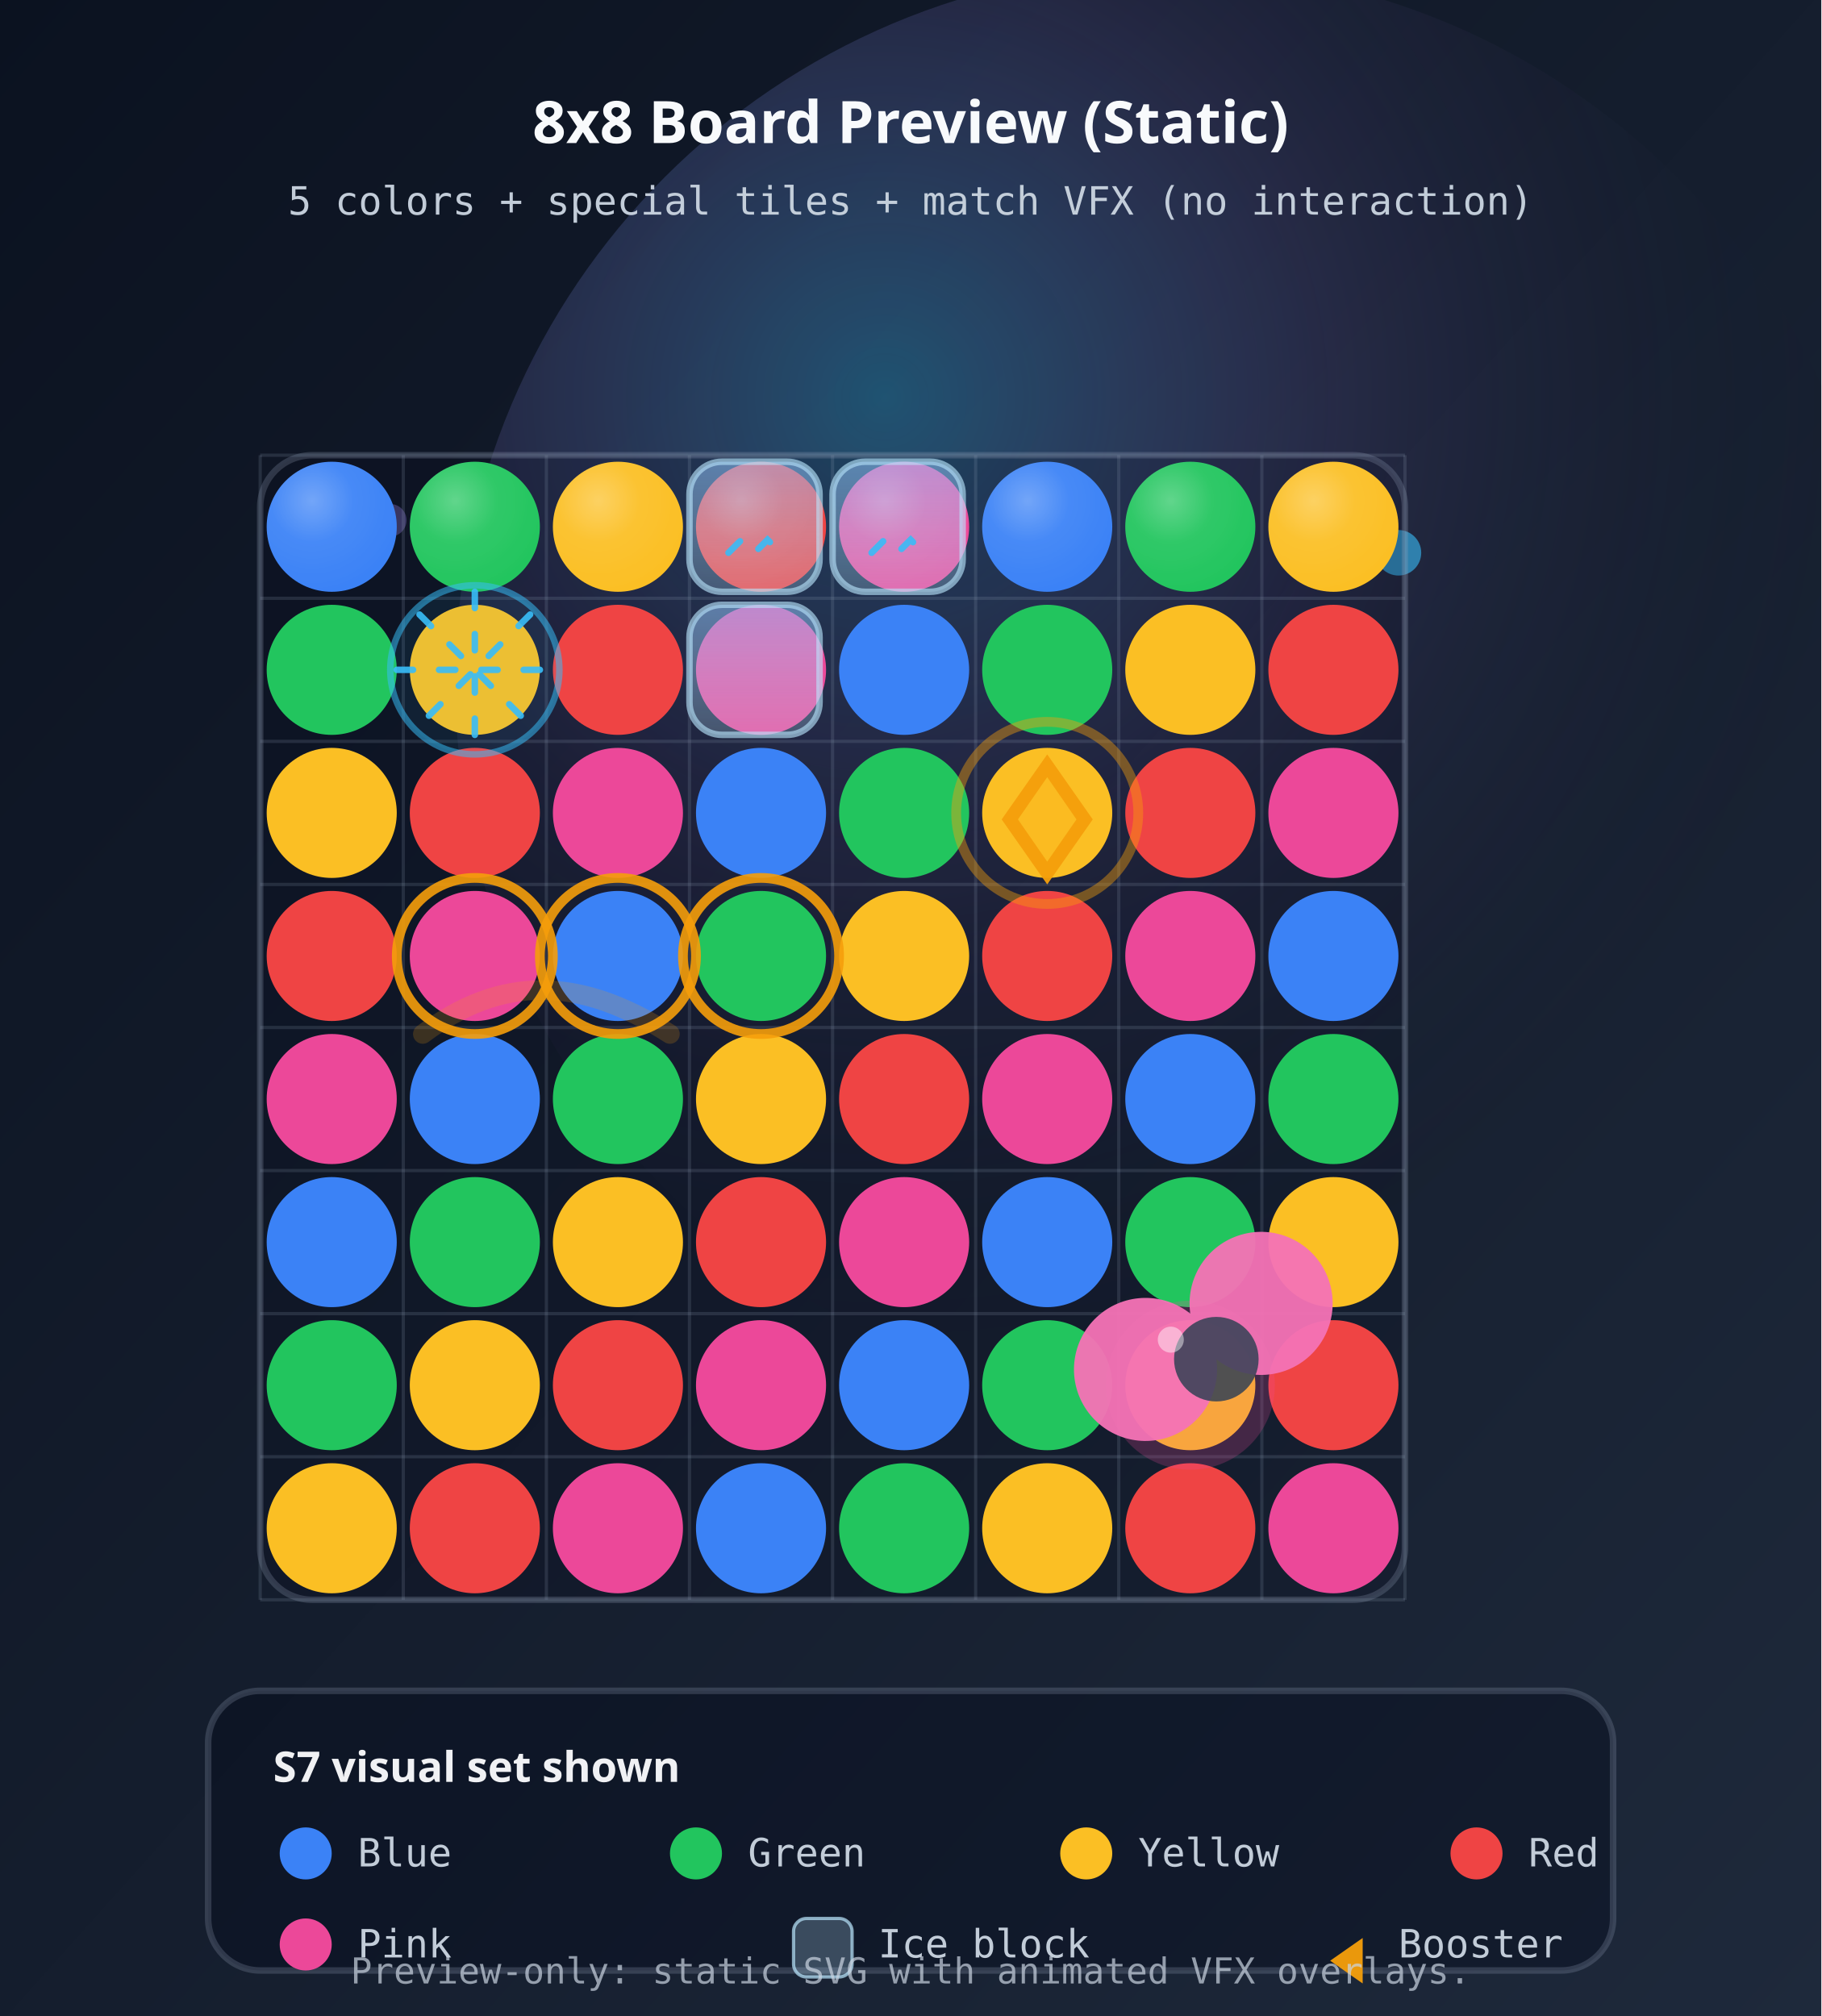
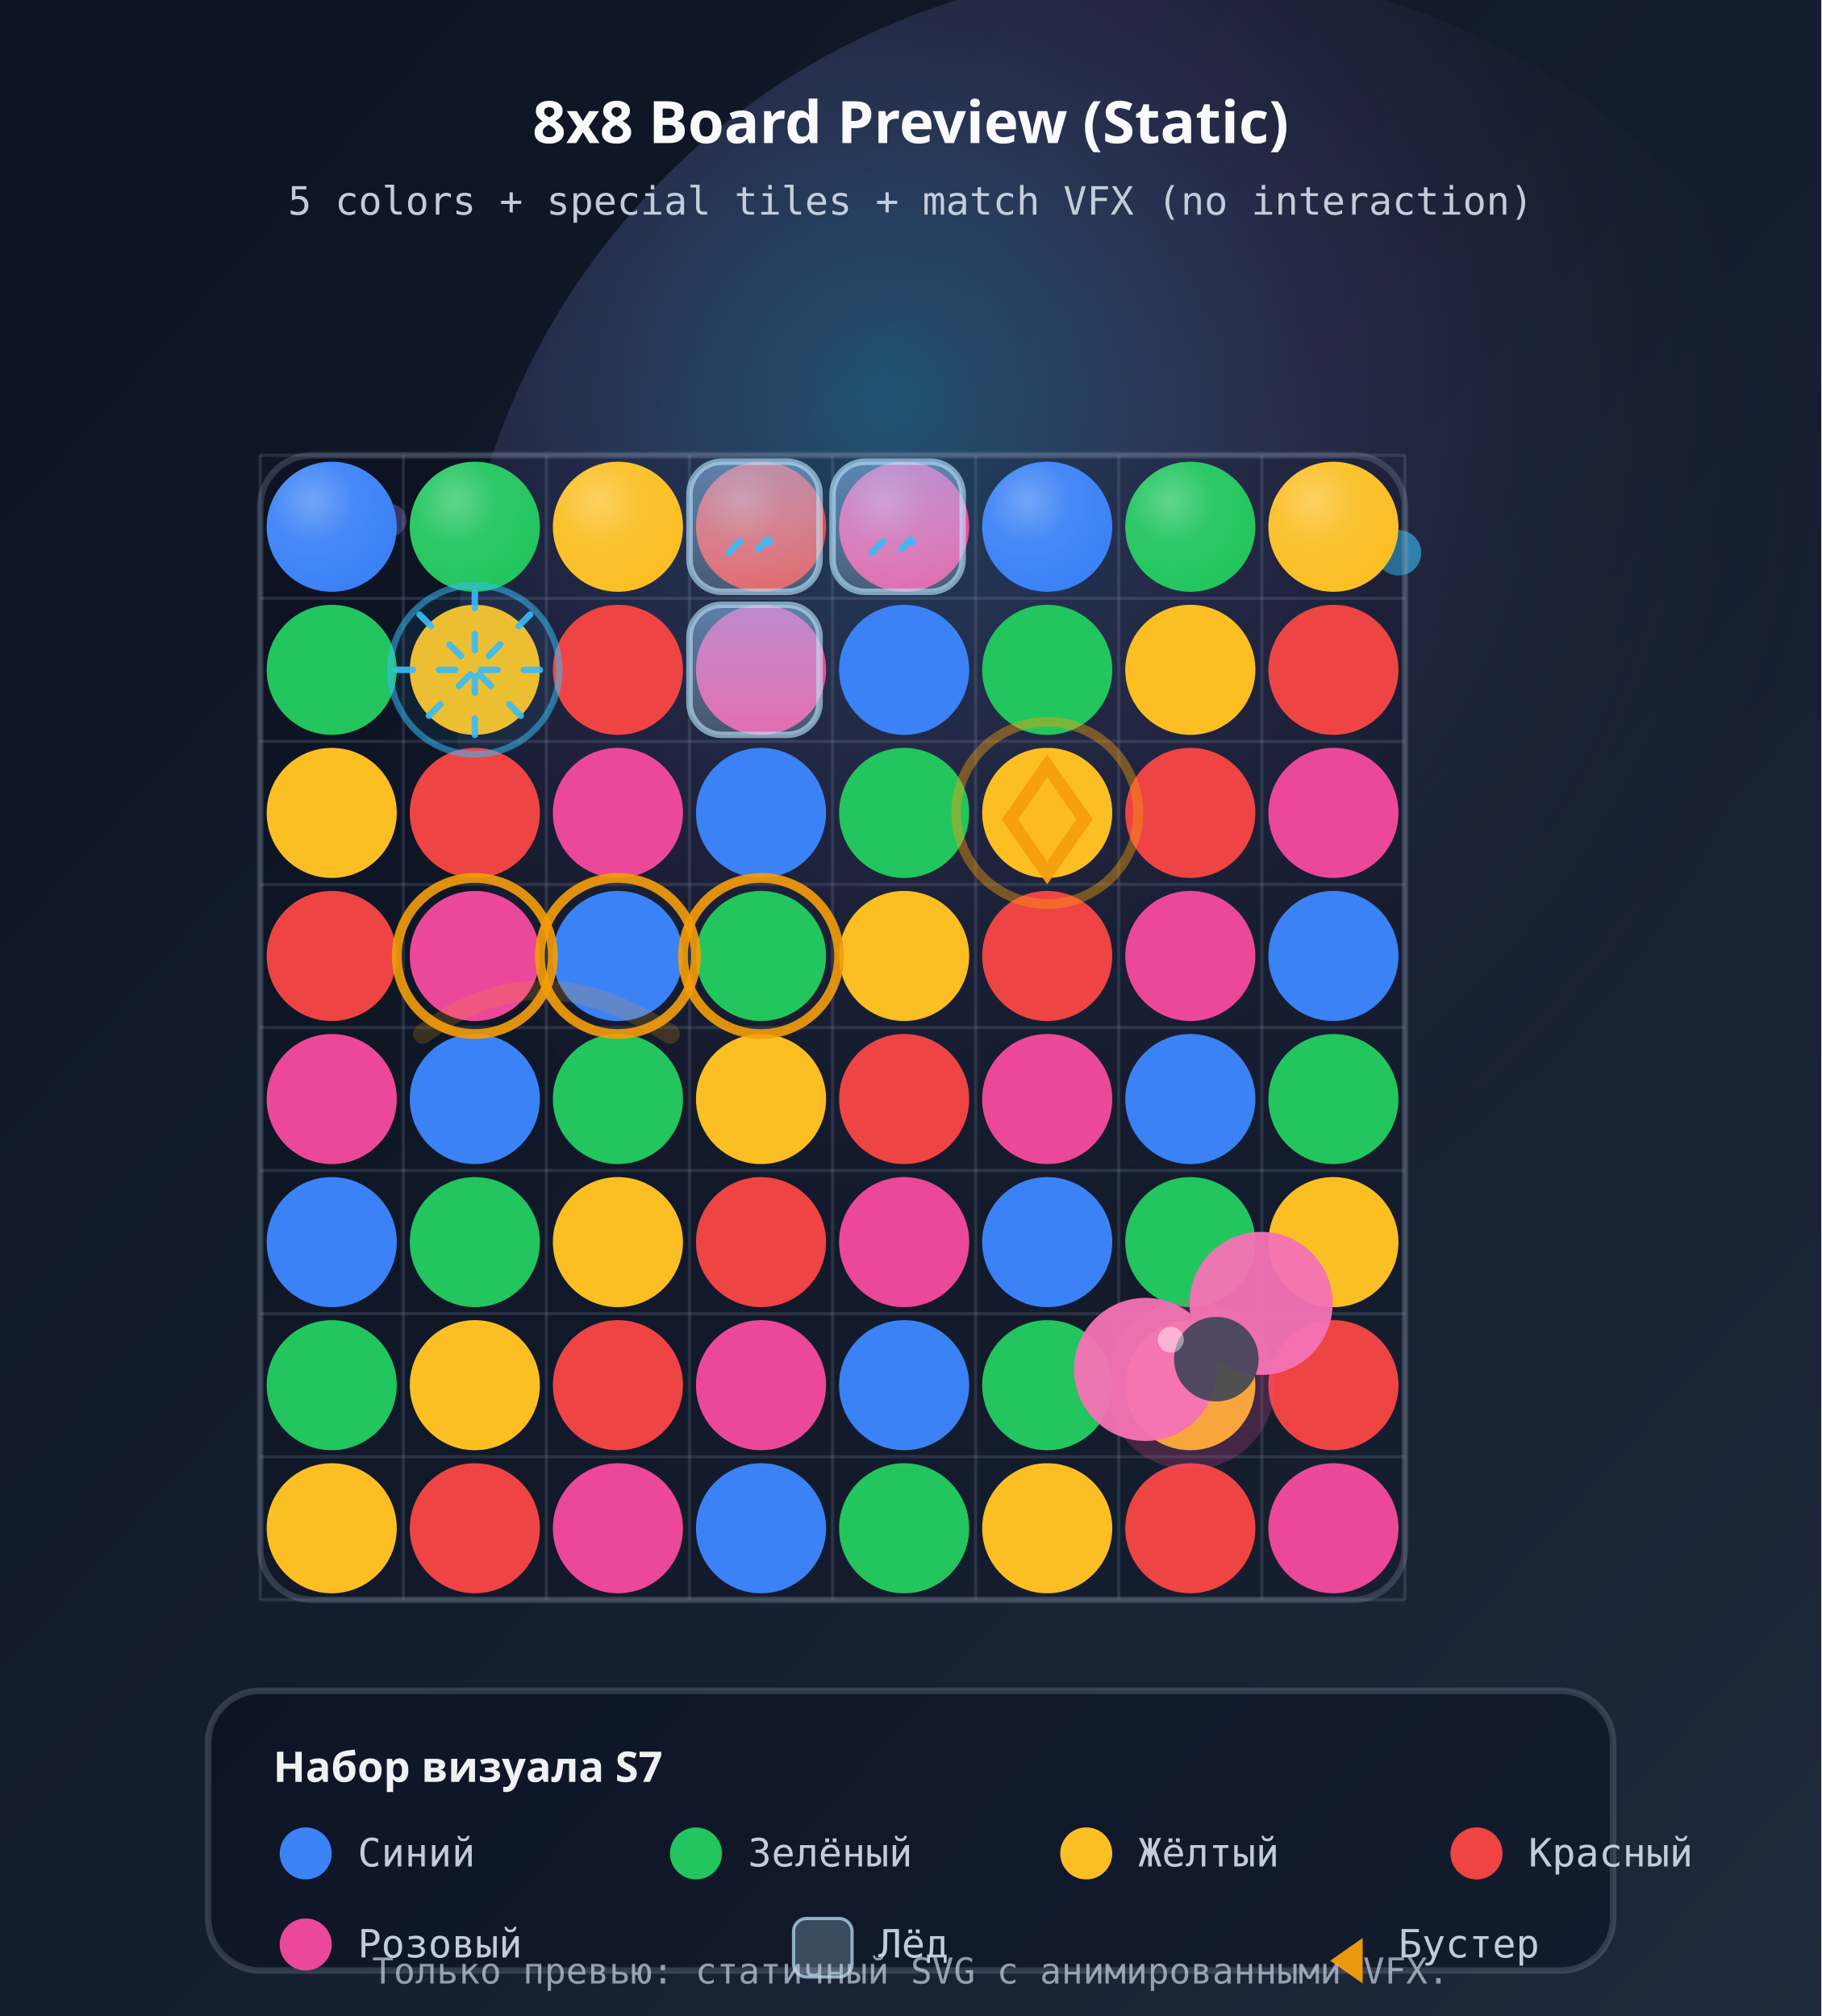
<svg xmlns="http://www.w3.org/2000/svg" viewBox="0 0 560 620" role="img" aria-labelledby="title desc">
  <defs>
    <linearGradient id="bg" x1="0%" y1="0%" x2="100%" y2="100%">
      <stop offset="0%" stop-color="#0b1220" />
      <stop offset="100%" stop-color="#1e293b" />
    </linearGradient>
    <radialGradient id="planetGlow" cx="30%" cy="30%" r="70%">
      <stop offset="0%" stop-color="#38bdf8" stop-opacity="0.35" />
      <stop offset="45%" stop-color="#a78bfa" stop-opacity="0.12" />
      <stop offset="100%" stop-color="#000000" stop-opacity="0" />
    </radialGradient>
    <radialGradient id="tileShine" cx="35%" cy="30%" r="70%">
      <stop offset="0%" stop-color="#ffffff" stop-opacity="0.35" />
      <stop offset="45%" stop-color="#ffffff" stop-opacity="0.08" />
      <stop offset="100%" stop-color="#ffffff" stop-opacity="0" />
    </radialGradient>
    <radialGradient id="bombRedGrad" cx="35%" cy="30%" r="70%">
      <stop offset="0%" stop-color="#fecaca" stop-opacity="1" />
      <stop offset="35%" stop-color="#f87171" stop-opacity="1" />
      <stop offset="70%" stop-color="#ef4444" stop-opacity="0.95" />
      <stop offset="100%" stop-color="#7f1d1d" stop-opacity="0.9" />
    </radialGradient>
    <linearGradient id="iceFill" x1="0%" y1="0%" x2="0%" y2="100%">
      <stop offset="0%" stop-color="#93c5fd" stop-opacity="0.55" />
      <stop offset="100%" stop-color="#bae6fd" stop-opacity="0.25" />
    </linearGradient>
    <filter id="softGlow" x="-60%" y="-60%" width="220%" height="220%">
      <feGaussianBlur stdDeviation="4" result="b" />
      <feMerge>
        <feMergeNode in="b" />
        <feMergeNode in="SourceGraphic" />
      </feMerge>
    </filter>
    <style>
      .gridLine { stroke: rgba(148, 163, 184, 0.18); stroke-width: 1; }
      .tileBase { filter: url(#softGlow); }
      .tileShine { fill: url(#tileShine); opacity: 0.9; }

      .matchRing {
        fill: none;
        stroke: #f59e0b;
        stroke-width: 3;
        stroke-opacity: 0.9;
        animation: matchPulse 1.6s ease-in-out infinite;
      }
      @keyframes matchPulse {
        0%, 100% { transform: scale(0.98); opacity: 0.55; }
        50% { transform: scale(1.06); opacity: 1; }
      }

      .rocketPulse { animation: rocketPulse 1.2s ease-in-out infinite; transform-origin: center; }
      @keyframes rocketPulse {
        0%, 100% { filter: drop-shadow(0px 0px 0px rgba(245, 158, 11, 0)); opacity: 0.95; }
        50% { filter: drop-shadow(0px 0px 10px rgba(245, 158, 11, 0.35)); opacity: 1; }
      }

      .freezeShimmer {
        stroke: rgba(56, 189, 248, 0.95);
        stroke-width: 2;
        stroke-linecap: round;
        stroke-dasharray: 5 8;
        animation: shimmer 1.1s linear infinite;
      }
      @keyframes shimmer {
        from { stroke-dashoffset: 0; }
        to { stroke-dashoffset: -40; }
      }

      .bgFloat {
        animation: bgFloat 8s ease-in-out infinite;
        transform-origin: 350px 220px;
      }
      @keyframes bgFloat {
        0%, 100% { transform: translate(0px, 0px) scale(1); opacity: 0.95; }
        50% { transform: translate(0px, -6px) scale(1.02); opacity: 1; }
      }

      .moonGlow { animation: moonGlow 2s ease-in-out infinite; }
      @keyframes moonGlow {
        0%, 100% { filter: drop-shadow(0 0 0 rgba(236, 72, 153, 0.0)); }
        50% { filter: drop-shadow(0 0 12px rgba(236, 72, 153, 0.35)); }
      }

      /* === Timed special effects demo (13s loop, second-by-second script) === */
      /* Timeline checkpoints (seconds -&gt; percent of 13s): 0=0, 1=7.69, 2=15.38, 3=23.08, 4=30.77, 5=38.46, 6=46.15, 7=53.85, 8=61.54, 9=69.23, 10=76.92, 11=84.62, 12=92.31, 13=100 */
      .phaseBombIcon { animation: phaseBombIcon 13s linear infinite; opacity: 0; }
      .phaseBombHL { animation: phaseBombHL 13s linear infinite; opacity: 0; }
      .phaseBombExplode { animation: phaseBombExplode 13s linear infinite; opacity: 0; }
      .phaseBombHoles { animation: phaseBombHoles 13s linear infinite; opacity: 0; }
      .phaseBombRefill { animation: phaseBombRefill 13s linear infinite; opacity: 0; }

      .phaseRocketIcon { animation: phaseRocketIcon 13s linear infinite; opacity: 0; }
      .phaseRocketHL { animation: phaseRocketHL 13s linear infinite; opacity: 0; }
      .phaseRocketFly { animation: phaseRocketFly 13s linear infinite; opacity: 0; }
      .phaseRocketRowHoles { animation: phaseRocketRowHoles 13s linear infinite; opacity: 0; }
      .phaseRocketRowRefill { animation: phaseRocketRowRefill 13s linear infinite; opacity: 0; }

      .phaseRedBombShow { animation: phaseRedBombShow 13s linear infinite; opacity: 0; }
      .phaseRedExplode { animation: phaseRedExplode 13s linear infinite; opacity: 0; }
      .phaseRedHoles { animation: phaseRedHoles 13s linear infinite; opacity: 0; }

      @keyframes phaseBombIcon { 0%, 15.38% { opacity: 1; } 23.08%, 100% { opacity: 0; } }
      @keyframes phaseBombHL { 0%, 7.69% { opacity: 0; } 7.69%, 15.38% { opacity: 1; } 15.39%, 100% { opacity: 0; } }
      @keyframes phaseBombExplode { 0%, 15.38% { opacity: 0; } 15.38%, 23.08% { opacity: 1; } 23.09%, 100% { opacity: 0; } }
      @keyframes phaseBombHoles { 0%, 23.08% { opacity: 0; } 23.08%, 30.77% { opacity: 1; } 30.78%, 100% { opacity: 0; } }
      @keyframes phaseBombRefill { 0%, 30.77% { opacity: 0; } 30.77%, 38.46% { opacity: 1; } 38.47%, 100% { opacity: 0; } }

      @keyframes phaseRocketIcon { 0%, 38.46% { opacity: 0; } 38.46%, 53.85% { opacity: 1; } 53.86%, 100% { opacity: 0; } }
      @keyframes phaseRocketHL { 0%, 46.15% { opacity: 0; } 46.15%, 53.85% { opacity: 1; } 53.86%, 100% { opacity: 0; } }
      @keyframes phaseRocketFly { 0%, 53.85% { opacity: 0; } 53.85%, 61.54% { opacity: 1; } 61.55%, 100% { opacity: 0; } }
      @keyframes phaseRocketRowHoles { 0%, 61.54% { opacity: 0; } 61.54%, 69.23% { opacity: 1; } 69.24%, 100% { opacity: 0; } }
      @keyframes phaseRocketRowRefill { 0%, 69.23% { opacity: 0; } 69.23%, 76.92% { opacity: 1; } 76.93%, 100% { opacity: 0; } }

      @keyframes phaseRedBombShow { 0%, 76.92% { opacity: 0; } 76.92%, 84.62% { opacity: 1; } 84.63%, 100% { opacity: 0; } }
      @keyframes phaseRedExplode { 0%, 84.62% { opacity: 0; } 84.62%, 92.31% { opacity: 1; } 92.32%, 100% { opacity: 0; } }
      @keyframes phaseRedHoles { 0%, 92.31% { opacity: 0; } 92.31%, 100% { opacity: 1; } }

      /* Highlights (pulsing rings) */
      .hlRing {
        fill: none;
        stroke: rgba(59, 130, 246, 0.95);
        stroke-width: 3;
        filter: url(#softGlow);
        animation: hlPulse 1.2s ease-in-out infinite;
      }
      @keyframes hlPulse {
        0%, 100% { transform: scale(0.98); opacity: 0.55; }
        50% { transform: scale(1.08); opacity: 1; }
      }

      /* Explosion visuals */
      .explosionRing { fill: none; stroke-width: 4; filter: url(#softGlow); }
      .ringWarm { stroke: rgba(251, 191, 36, 0.95); }
      .ringHot { stroke: rgba(248, 113, 113, 0.95); }
      .ringFire { stroke: rgba(245, 158, 11, 0.95); }
      .explodeGrow { animation: explodeGrow 13s linear infinite; opacity: 0; }
      @keyframes explodeGrow {
        0%, 15.38% { opacity: 0; transform: scale(0.35); }
        17% { opacity: 1; transform: scale(1.1); }
        23.08% { opacity: 0; transform: scale(1.75); }
        100% { opacity: 0; transform: scale(1.75); }
      }
      .redExplodeGrow { animation: redExplodeGrow 13s linear infinite; opacity: 0; }
      @keyframes redExplodeGrow {
        0%, 84.62% { opacity: 0; transform: scale(0.35); }
        86% { opacity: 1; transform: scale(1.08); }
        92.31% { opacity: 0; transform: scale(1.7); }
        100% { opacity: 0; transform: scale(1.7); }
      }

      /* "Empty cells" overlay */
      .hole { fill: rgba(2, 6, 23, 0.95); stroke: rgba(148,163,184,0.30); stroke-width: 2; }
      .refillTile { filter: url(#softGlow); }

      /* Rocket fly along row 8 */
      .rocketFlyRow8 { animation: rocketFlyRow8 13s linear infinite; transform-origin: 80px 470px; }
      @keyframes rocketFlyRow8 {
        0%, 53.85% { transform: translateX(-120px); }
        61.54% { transform: translateX(520px); }
        100% { transform: translateX(520px); }
      }
      .beamRow8 { stroke: rgba(245,158,11,0.90); stroke-width: 10; stroke-linecap: round; filter: url(#softGlow); animation: beamRow8 13s linear infinite; opacity: 0; }
      @keyframes beamRow8 {
        0%, 53.85% { opacity: 0; }
        54.2%, 61.2% { opacity: 1; }
        61.54%, 100% { opacity: 0; }
      }

      /* Red bomb icon styling (black outline 1px) */
      .redBombBody { fill: url(#bombRedGrad); stroke: rgba(2,6,23,0.95); stroke-width: 1; }
    </style>
  </defs>
  <rect width="560" height="620" fill="url(#bg)" />
  <g class="bgFloat">
    <circle cx="360" cy="210" r="220" fill="url(#planetGlow)" />
    <circle cx="430" cy="170" r="7" fill="#38bdf8" opacity="0.6" />
    <circle cx="120" cy="160" r="5" fill="#a78bfa" opacity="0.35" />
  </g>
  <text x="280" y="44" text-anchor="middle" font-size="18" fill="#f8fafc" font-family="system-ui, sans-serif" font-weight="700">
    8x8 Board Preview (Static)
  </text>
  <text x="280" y="66" text-anchor="middle" font-size="12" fill="rgba(203, 213, 225, 0.95)" font-family="ui-monospace, monospace">
    5 colors + special tiles + match VFX (no interaction)
  </text>
  <g id="board">
    <rect x="80" y="140" width="352" height="352" rx="16" fill="rgba(2, 6, 23, 0.16)" stroke="rgba(148, 163, 184, 0.25)" stroke-width="2" />
    <g>
      <line x1="80" y1="140" x2="80" y2="492" class="gridLine" />
      <line x1="124" y1="140" x2="124" y2="492" class="gridLine" />
      <line x1="168" y1="140" x2="168" y2="492" class="gridLine" />
      <line x1="212" y1="140" x2="212" y2="492" class="gridLine" />
      <line x1="256" y1="140" x2="256" y2="492" class="gridLine" />
      <line x1="300" y1="140" x2="300" y2="492" class="gridLine" />
      <line x1="344" y1="140" x2="344" y2="492" class="gridLine" />
      <line x1="388" y1="140" x2="388" y2="492" class="gridLine" />
      <line x1="432" y1="140" x2="432" y2="492" class="gridLine" />
      <line x1="80" y1="140" x2="432" y2="140" class="gridLine" />
      <line x1="80" y1="184" x2="432" y2="184" class="gridLine" />
      <line x1="80" y1="228" x2="432" y2="228" class="gridLine" />
      <line x1="80" y1="272" x2="432" y2="272" class="gridLine" />
      <line x1="80" y1="316" x2="432" y2="316" class="gridLine" />
      <line x1="80" y1="360" x2="432" y2="360" class="gridLine" />
      <line x1="80" y1="404" x2="432" y2="404" class="gridLine" />
      <line x1="80" y1="448" x2="432" y2="448" class="gridLine" />
      <line x1="80" y1="492" x2="432" y2="492" class="gridLine" />
    </g>
    <g id="tiles">
      <circle cx="102" cy="162" r="20" fill="#3b82f6" />
      <circle cx="146" cy="162" r="20" fill="#22c55e" />
      <circle cx="190" cy="162" r="20" fill="#fbbf24" />
      <circle cx="234" cy="162" r="20" fill="#ef4444" />
      <circle cx="278" cy="162" r="20" fill="#ec4899" />
      <circle cx="322" cy="162" r="20" fill="#3b82f6" />
      <circle cx="366" cy="162" r="20" fill="#22c55e" />
      <circle cx="410" cy="162" r="20" fill="#fbbf24" />
      <circle cx="102" cy="206" r="20" fill="#22c55e" />
      <circle cx="146" cy="206" r="20" fill="#fbbf24" />
      <circle cx="190" cy="206" r="20" fill="#ef4444" />
      <circle cx="234" cy="206" r="20" fill="#ec4899" />
      <circle cx="278" cy="206" r="20" fill="#3b82f6" />
      <circle cx="322" cy="206" r="20" fill="#22c55e" />
      <circle cx="366" cy="206" r="20" fill="#fbbf24" />
      <circle cx="410" cy="206" r="20" fill="#ef4444" />
      <circle cx="102" cy="250" r="20" fill="#fbbf24" />
      <circle cx="146" cy="250" r="20" fill="#ef4444" />
      <circle cx="190" cy="250" r="20" fill="#ec4899" />
      <circle cx="234" cy="250" r="20" fill="#3b82f6" />
      <circle cx="278" cy="250" r="20" fill="#22c55e" />
      <circle cx="322" cy="250" r="20" fill="#fbbf24" />
      <circle cx="366" cy="250" r="20" fill="#ef4444" />
      <circle cx="410" cy="250" r="20" fill="#ec4899" />
      <circle cx="102" cy="294" r="20" fill="#ef4444" />
      <circle cx="146" cy="294" r="20" fill="#ec4899" />
      <circle cx="190" cy="294" r="20" fill="#3b82f6" />
      <circle cx="234" cy="294" r="20" fill="#22c55e" />
      <circle cx="278" cy="294" r="20" fill="#fbbf24" />
      <circle cx="322" cy="294" r="20" fill="#ef4444" />
      <circle cx="366" cy="294" r="20" fill="#ec4899" />
      <circle cx="410" cy="294" r="20" fill="#3b82f6" />
      <circle cx="102" cy="338" r="20" fill="#ec4899" />
      <circle cx="146" cy="338" r="20" fill="#3b82f6" />
      <circle cx="190" cy="338" r="20" fill="#22c55e" />
      <circle cx="234" cy="338" r="20" fill="#fbbf24" />
      <circle cx="278" cy="338" r="20" fill="#ef4444" />
      <circle cx="322" cy="338" r="20" fill="#ec4899" />
      <circle cx="366" cy="338" r="20" fill="#3b82f6" />
      <circle cx="410" cy="338" r="20" fill="#22c55e" />
      <circle cx="102" cy="382" r="20" fill="#3b82f6" />
      <circle cx="146" cy="382" r="20" fill="#22c55e" />
      <circle cx="190" cy="382" r="20" fill="#fbbf24" />
      <circle cx="234" cy="382" r="20" fill="#ef4444" />
      <circle cx="278" cy="382" r="20" fill="#ec4899" />
      <circle cx="322" cy="382" r="20" fill="#3b82f6" />
      <circle cx="366" cy="382" r="20" fill="#22c55e" />
      <circle cx="410" cy="382" r="20" fill="#fbbf24" />
      <circle cx="102" cy="426" r="20" fill="#22c55e" />
      <circle cx="146" cy="426" r="20" fill="#fbbf24" />
      <circle cx="190" cy="426" r="20" fill="#ef4444" />
      <circle cx="234" cy="426" r="20" fill="#ec4899" />
      <circle cx="278" cy="426" r="20" fill="#3b82f6" />
      <circle cx="322" cy="426" r="20" fill="#22c55e" />
      <circle cx="366" cy="426" r="20" fill="#fbbf24" />
      <circle cx="410" cy="426" r="20" fill="#ef4444" />
      <circle cx="102" cy="470" r="20" fill="#fbbf24" />
      <circle cx="146" cy="470" r="20" fill="#ef4444" />
      <circle cx="190" cy="470" r="20" fill="#ec4899" />
      <circle cx="234" cy="470" r="20" fill="#3b82f6" />
      <circle cx="278" cy="470" r="20" fill="#22c55e" />
      <circle cx="322" cy="470" r="20" fill="#fbbf24" />
      <circle cx="366" cy="470" r="20" fill="#ef4444" />
      <circle cx="410" cy="470" r="20" fill="#ec4899" />
      <g opacity="0.9">
        <circle cx="102" cy="162" r="20" class="tileShine" />
        <circle cx="146" cy="162" r="20" class="tileShine" />
        <circle cx="190" cy="162" r="20" class="tileShine" />
        <circle cx="234" cy="162" r="20" class="tileShine" />
        <circle cx="278" cy="162" r="20" class="tileShine" />
        <circle cx="322" cy="162" r="20" class="tileShine" />
        <circle cx="366" cy="162" r="20" class="tileShine" />
        <circle cx="410" cy="162" r="20" class="tileShine" />
      </g>
    </g>
    <g id="iceBlockers" opacity="0.95">
      <rect x="212" y="142" width="40" height="40" rx="10" fill="url(#iceFill)" stroke="rgba(186, 230, 253, 0.65)" stroke-width="2" />
      <rect x="256" y="142" width="40" height="40" rx="10" fill="url(#iceFill)" stroke="rgba(186, 230, 253, 0.65)" stroke-width="2" />
      <rect x="212" y="186" width="40" height="40" rx="10" fill="url(#iceFill)" stroke="rgba(186, 230, 253, 0.65)" stroke-width="2" />
      <path d="M 224 170 L 228 166 L 232 170 L 236 166 L 240 170" fill="none" stroke="rgba(56, 189, 248, 0.85)" stroke-width="2" class="freezeShimmer" />
      <path d="M 268 170 L 272 166 L 276 170 L 280 166 L 284 170" fill="none" stroke="rgba(56, 189, 248, 0.85)" stroke-width="2" class="freezeShimmer" />
    </g>
    <g id="matchVfx">
      <circle cx="146" cy="294" r="24" class="matchRing" />
      <circle cx="190" cy="294" r="24" class="matchRing" />
      <circle cx="234" cy="294" r="24" class="matchRing" />
      <path d="M 130 318 C 154 300, 178 300, 206 318" fill="none" stroke="rgba(245,158,11,0.35)" stroke-width="6" stroke-linecap="round" opacity="0.55" />
    </g>
    <g id="bombR4C7" class="phaseBombIcon">
      <circle cx="366" cy="294" r="18" fill="rgba(251,191,36,0.20)" filter="url(#softGlow)" />
      <circle cx="366" cy="294" r="14" fill="rgba(245,158,11,0.85)" opacity="0.95" />
      <circle cx="360" cy="288" r="4" fill="rgba(255,255,255,0.35)" />
    </g>
    <g id="hlRow4C3toC7" class="phaseBombHL">
      <circle cx="190" cy="294" r="24" class="hlRing" />
      <circle cx="234" cy="294" r="24" class="hlRing" />
      <circle cx="278" cy="294" r="24" class="hlRing" />
      <circle cx="322" cy="294" r="24" class="hlRing" />
      <circle cx="366" cy="294" r="24" class="hlRing" />
    </g>
    <g id="bombAreaExplode" class="phaseBombExplode">
      <rect x="168" y="228" width="220" height="132" rx="18" fill="rgba(251,191,36,0.08)" stroke="rgba(251,191,36,0.55)" stroke-width="3" />
      <g transform="translate(278 294)">
        <circle cx="0" cy="0" r="26" class="explosionRing ringWarm explodeGrow" />
        <circle cx="0" cy="0" r="18" class="explosionRing ringFire explodeGrow" opacity="0.85" />
      </g>
    </g>
    <g id="bombAreaHoles" class="phaseBombHoles">
      <circle cx="190" cy="250" r="20" class="hole" />
      <circle cx="234" cy="250" r="20" class="hole" />
      <circle cx="278" cy="250" r="20" class="hole" />
      <circle cx="322" cy="250" r="20" class="hole" />
      <circle cx="366" cy="250" r="20" class="hole" />
      <circle cx="190" cy="294" r="20" class="hole" />
      <circle cx="234" cy="294" r="20" class="hole" />
      <circle cx="278" cy="294" r="20" class="hole" />
      <circle cx="322" cy="294" r="20" class="hole" />
      <circle cx="366" cy="294" r="20" class="hole" />
      <circle cx="190" cy="338" r="20" class="hole" />
      <circle cx="234" cy="338" r="20" class="hole" />
      <circle cx="278" cy="338" r="20" class="hole" />
      <circle cx="322" cy="338" r="20" class="hole" />
      <circle cx="366" cy="338" r="20" class="hole" />
    </g>
    <g id="bombAreaRefill" class="phaseBombRefill">
      <circle cx="190" cy="250" r="20" fill="#3b82f6" class="refillTile" />
      <circle cx="234" cy="250" r="20" fill="#22c55e" class="refillTile" />
      <circle cx="278" cy="250" r="20" fill="#fbbf24" class="refillTile" />
      <circle cx="322" cy="250" r="20" fill="#ec4899" class="refillTile" />
      <circle cx="366" cy="250" r="20" fill="#3b82f6" class="refillTile" />
      <circle cx="190" cy="294" r="20" fill="#22c55e" class="refillTile" />
      <circle cx="234" cy="294" r="20" fill="#fbbf24" class="refillTile" />
      <circle cx="278" cy="294" r="20" fill="#ec4899" class="refillTile" />
      <circle cx="322" cy="294" r="20" fill="#3b82f6" class="refillTile" />
      <circle cx="366" cy="294" r="20" fill="#22c55e" class="refillTile" />
      <circle cx="190" cy="338" r="20" fill="#fbbf24" class="refillTile" />
      <circle cx="234" cy="338" r="20" fill="#ec4899" class="refillTile" />
      <circle cx="278" cy="338" r="20" fill="#3b82f6" class="refillTile" />
      <circle cx="322" cy="338" r="20" fill="#22c55e" class="refillTile" />
      <circle cx="366" cy="338" r="20" fill="#fbbf24" class="refillTile" />
    </g>
    <g id="rocketR8C1" class="phaseRocketIcon">
      <path d="M 102 452 L 116 472 L 102 492 L 88 472 Z" fill="#f59e0b" opacity="0.95" filter="url(#softGlow)" />
      <path d="M 102 459 L 111 472 L 102 485 L 93 472 Z" fill="#fde68a" opacity="0.85" />
      <circle cx="102" cy="470" r="28" fill="none" stroke="rgba(245,158,11,0.55)" stroke-width="3" opacity="0.75" />
    </g>
    <g id="hlRow8C2toC5" class="phaseRocketHL">
      <circle cx="146" cy="470" r="24" class="hlRing" />
      <circle cx="190" cy="470" r="24" class="hlRing" />
      <circle cx="234" cy="470" r="24" class="hlRing" />
      <circle cx="278" cy="470" r="24" class="hlRing" />
    </g>
    <g id="rocketFlyFxRow8" class="phaseRocketFly">
      <path d="M 90 470 L 422 470" class="beamRow8" />
      <g class="rocketFlyRow8">
        <path d="M 74 470 L 92 462 L 92 478 Z" fill="#f59e0b" opacity="0.95" />
        <path d="M 92 470 L 104 466 L 104 474 Z" fill="#fde68a" opacity="0.85" />
      </g>
    </g>
    <g id="rocketRow8Holes" class="phaseRocketRowHoles">
      <circle cx="102" cy="470" r="20" class="hole" />
      <circle cx="146" cy="470" r="20" class="hole" />
      <circle cx="190" cy="470" r="20" class="hole" />
      <circle cx="234" cy="470" r="20" class="hole" />
      <circle cx="278" cy="470" r="20" class="hole" />
      <circle cx="322" cy="470" r="20" class="hole" />
      <circle cx="366" cy="470" r="20" class="hole" />
      <circle cx="410" cy="470" r="20" class="hole" />
    </g>
    <g id="rocketRow8Refill" class="phaseRocketRowRefill">
      <circle cx="102" cy="470" r="20" fill="#22c55e" class="refillTile" />
      <circle cx="146" cy="470" r="20" fill="#fbbf24" class="refillTile" />
      <circle cx="190" cy="470" r="20" fill="#ec4899" class="refillTile" />
      <circle cx="234" cy="470" r="20" fill="#3b82f6" class="refillTile" />
      <circle cx="278" cy="470" r="20" fill="#22c55e" class="refillTile" />
      <circle cx="322" cy="470" r="20" fill="#fbbf24" class="refillTile" />
      <circle cx="366" cy="470" r="20" fill="#3b82f6" class="refillTile" />
      <circle cx="410" cy="470" r="20" fill="#ec4899" class="refillTile" />
    </g>
    <g id="redBombR2C2" class="phaseRedBombShow">
      <circle cx="146" cy="206" r="18" class="redBombBody" filter="url(#softGlow)" />
      <circle cx="140" cy="200" r="4" fill="rgba(255,255,255,0.35)" />
      <circle cx="190" cy="206" r="24" class="hlRing" />
      <circle cx="234" cy="206" r="24" class="hlRing" />
      <circle cx="278" cy="206" r="24" class="hlRing" />
      <circle cx="410" cy="162" r="24" class="hlRing" />
      <circle cx="190" cy="294" r="24" class="hlRing" />
      <circle cx="366" cy="338" r="24" class="hlRing" />
      <circle cx="146" cy="426" r="24" class="hlRing" />
      <circle cx="410" cy="470" r="24" class="hlRing" />
    </g>
    <g id="redBombExplode" class="phaseRedExplode">
      <g transform="translate(146 206)">
        <circle cx="0" cy="0" r="22" class="explosionRing ringHot redExplodeGrow" />
        <circle cx="0" cy="0" r="34" class="explosionRing ringFire redExplodeGrow" opacity="0.85" />
        <circle cx="0" cy="0" r="46" class="explosionRing ringWarm redExplodeGrow" opacity="0.75" />
      </g>
      <rect x="168" y="186" width="132" height="40" rx="14" fill="rgba(245,158,11,0.08)" stroke="rgba(245,158,11,0.45)" stroke-width="2" />
    </g>
    <g id="redBombTargetsHoles" class="phaseRedHoles">
      <circle cx="190" cy="206" r="20" class="hole" />
      <circle cx="234" cy="206" r="20" class="hole" />
      <circle cx="278" cy="206" r="20" class="hole" />
      <circle cx="410" cy="162" r="20" class="hole" />
      <circle cx="190" cy="294" r="20" class="hole" />
      <circle cx="366" cy="338" r="20" class="hole" />
      <circle cx="146" cy="426" r="20" class="hole" />
      <circle cx="410" cy="470" r="20" class="hole" />
    </g>
    <g id="rocket" class="rocketPulse">
      <path d="M 322 232 L 336 252 L 322 272 L 308 252 Z" fill="#f59e0b" opacity="0.95" />
      <path d="M 322 239 L 331 252 L 322 265 L 313 252 Z" fill="#fbbf24" opacity="0.85" />
      <circle cx="322" cy="250" r="28" fill="none" stroke="rgba(245,158,11,0.6)" stroke-width="3" opacity="0.7" />
    </g>
    <g id="freeze" opacity="0.95">
      <circle cx="146" cy="206" r="26" fill="rgba(56,189,248,0.08)" stroke="rgba(56,189,248,0.55)" stroke-width="2" />
      <path d="M 146 182 L 146 230" fill="none" stroke="rgba(56,189,248,0.9)" stroke-width="2" class="freezeShimmer" />
      <path d="M 122 206 L 170 206" fill="none" stroke="rgba(56,189,248,0.9)" stroke-width="2" class="freezeShimmer" />
      <path d="M 129 189 L 163 223" fill="none" stroke="rgba(56,189,248,0.8)" stroke-width="2" class="freezeShimmer" />
      <path d="M 163 189 L 129 223" fill="none" stroke="rgba(56,189,248,0.8)" stroke-width="2" class="freezeShimmer" />
    </g>
    <g id="moon" class="moonGlow">
      <circle cx="366" cy="426" r="26" fill="#ec4899" opacity="0.22" />
      <path d="M 366 404                A 22 22 0 1 0 374 418                A 22 22 0 1 0 366 404 Z" fill="#f472b6" opacity="0.95" />
      <circle cx="374" cy="418" r="13" fill="#334155" opacity="0.85" />
      <circle cx="360" cy="412" r="4" fill="#fff" opacity="0.45" />
    </g>
  </g>
  <g id="legend" transform="translate(0 0)">
    <rect x="64" y="520" width="432" height="86" rx="16" fill="rgba(2, 6, 23, 0.35)" stroke="rgba(148,163,184,0.25)" stroke-width="2" />
-     <text x="84" y="548" font-size="13" fill="rgba(248,250,252,0.96)" font-family="system-ui, sans-serif" font-weight="700">S7 visual set shown</text>
+     <text x="84" y="548" font-size="13" fill="rgba(248,250,252,0.96)" font-family="system-ui, sans-serif" font-weight="700">Набор визуала S7</text>
    <g transform="translate(84 560)">
      <g transform="translate(0 0)">
        <circle cx="10" cy="10" r="8" fill="#3b82f6" />
-         <text x="26" y="14" font-size="12" fill="rgba(203,213,225,0.95)" font-family="ui-monospace, monospace">Blue</text>
+         <text x="26" y="14" font-size="12" fill="rgba(203,213,225,0.95)" font-family="ui-monospace, monospace">Синий</text>
      </g>
      <g transform="translate(120 0)">
        <circle cx="10" cy="10" r="8" fill="#22c55e" />
-         <text x="26" y="14" font-size="12" fill="rgba(203,213,225,0.95)" font-family="ui-monospace, monospace">Green</text>
+         <text x="26" y="14" font-size="12" fill="rgba(203,213,225,0.95)" font-family="ui-monospace, monospace">Зелёный</text>
      </g>
      <g transform="translate(240 0)">
        <circle cx="10" cy="10" r="8" fill="#fbbf24" />
-         <text x="26" y="14" font-size="12" fill="rgba(203,213,225,0.95)" font-family="ui-monospace, monospace">Yellow</text>
+         <text x="26" y="14" font-size="12" fill="rgba(203,213,225,0.95)" font-family="ui-monospace, monospace">Жёлтый</text>
      </g>
      <g transform="translate(360 0)">
        <circle cx="10" cy="10" r="8" fill="#ef4444" />
-         <text x="26" y="14" font-size="12" fill="rgba(203,213,225,0.95)" font-family="ui-monospace, monospace">Red</text>
+         <text x="26" y="14" font-size="12" fill="rgba(203,213,225,0.95)" font-family="ui-monospace, monospace">Красный</text>
      </g>
      <g transform="translate(0 28)">
        <circle cx="10" cy="10" r="8" fill="#ec4899" />
-         <text x="26" y="14" font-size="12" fill="rgba(203,213,225,0.95)" font-family="ui-monospace, monospace">Pink</text>
+         <text x="26" y="14" font-size="12" fill="rgba(203,213,225,0.95)" font-family="ui-monospace, monospace">Розовый</text>
      </g>
      <g transform="translate(160 28)">
        <rect x="0" y="2" width="18" height="18" rx="4" fill="rgba(186,230,253,0.25)" stroke="rgba(186,230,253,0.7)" />
-         <text x="26" y="14" font-size="12" fill="rgba(203,213,225,0.95)" font-family="ui-monospace, monospace">Ice block</text>
+         <text x="26" y="14" font-size="12" fill="rgba(203,213,225,0.95)" font-family="ui-monospace, monospace">Лёд</text>
      </g>
      <g transform="translate(320 28)">
        <path d="M 5 15 L 15 8 L 15 22 Z" fill="#f59e0b" opacity="0.95" />
-         <text x="26" y="14" font-size="12" fill="rgba(203,213,225,0.95)" font-family="ui-monospace, monospace">Booster</text>
+         <text x="26" y="14" font-size="12" fill="rgba(203,213,225,0.95)" font-family="ui-monospace, monospace">Бустер</text>
      </g>
    </g>
  </g>
  <text x="280" y="610" text-anchor="middle" font-size="11" fill="rgba(203,213,225,0.7)" font-family="ui-monospace, monospace">
-     Preview-only: static SVG with animated VFX overlays.
+     Только превью: статичный SVG с анимированными VFX.
  </text>
</svg>
